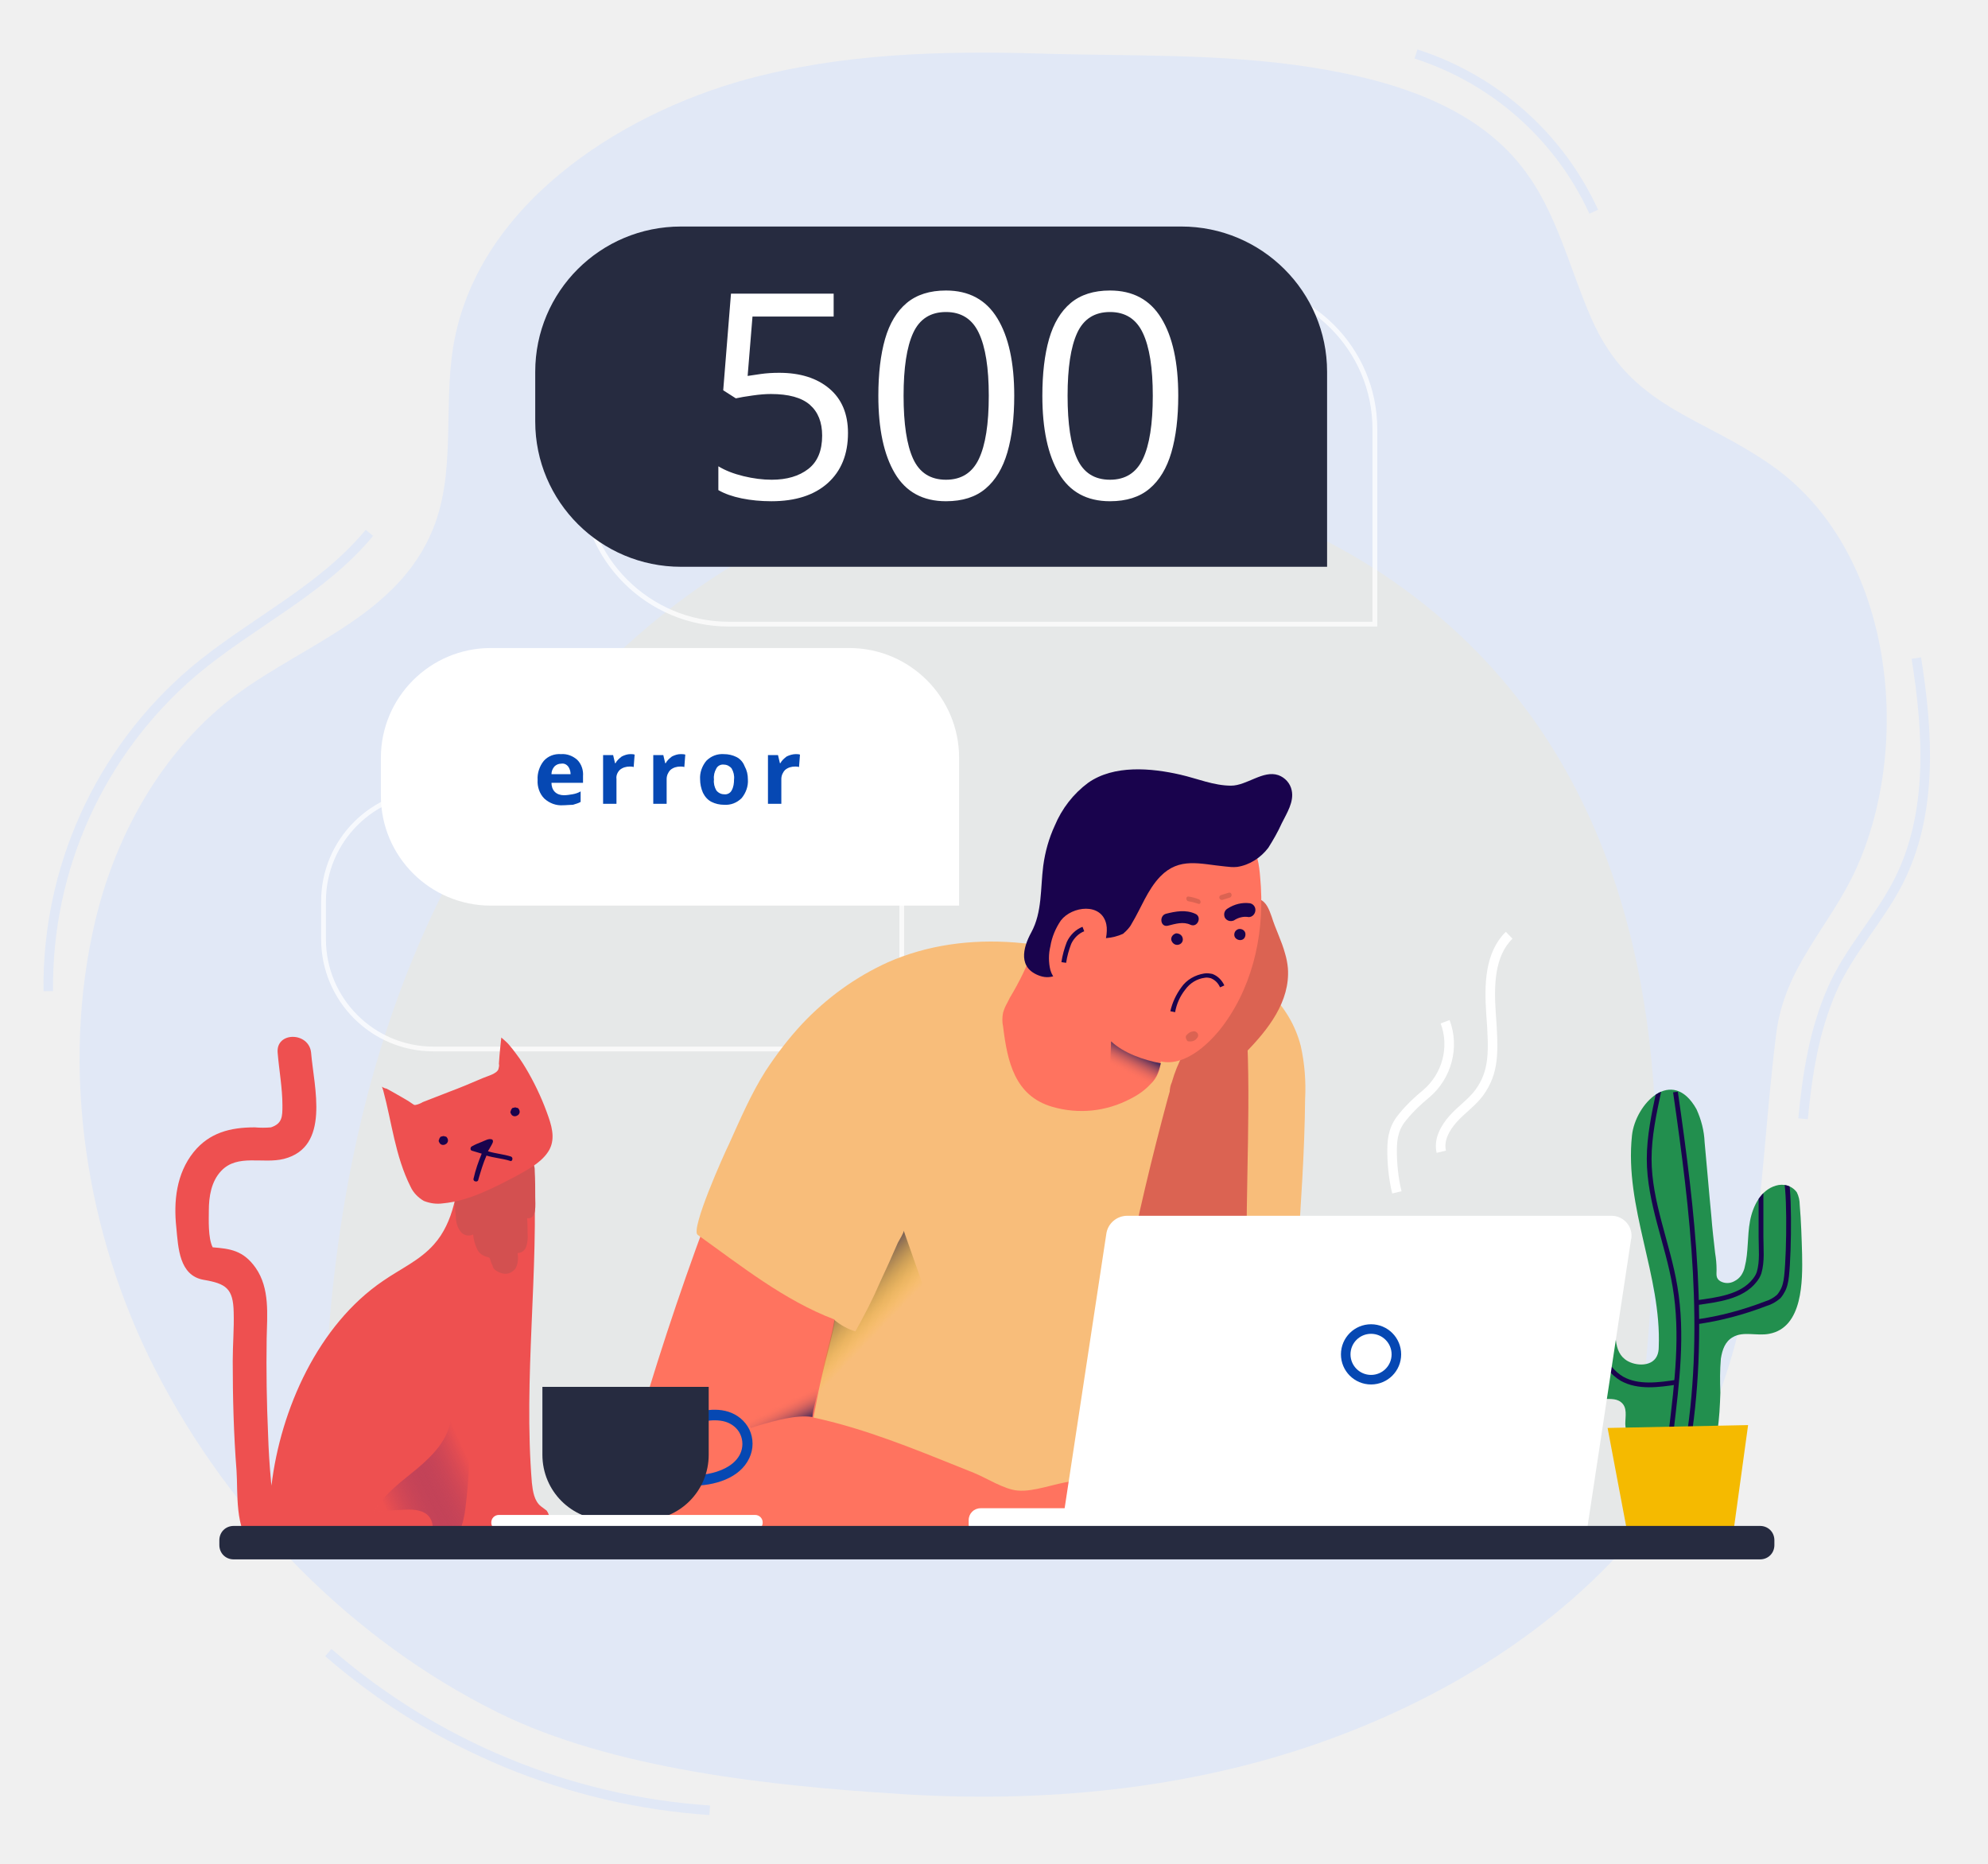
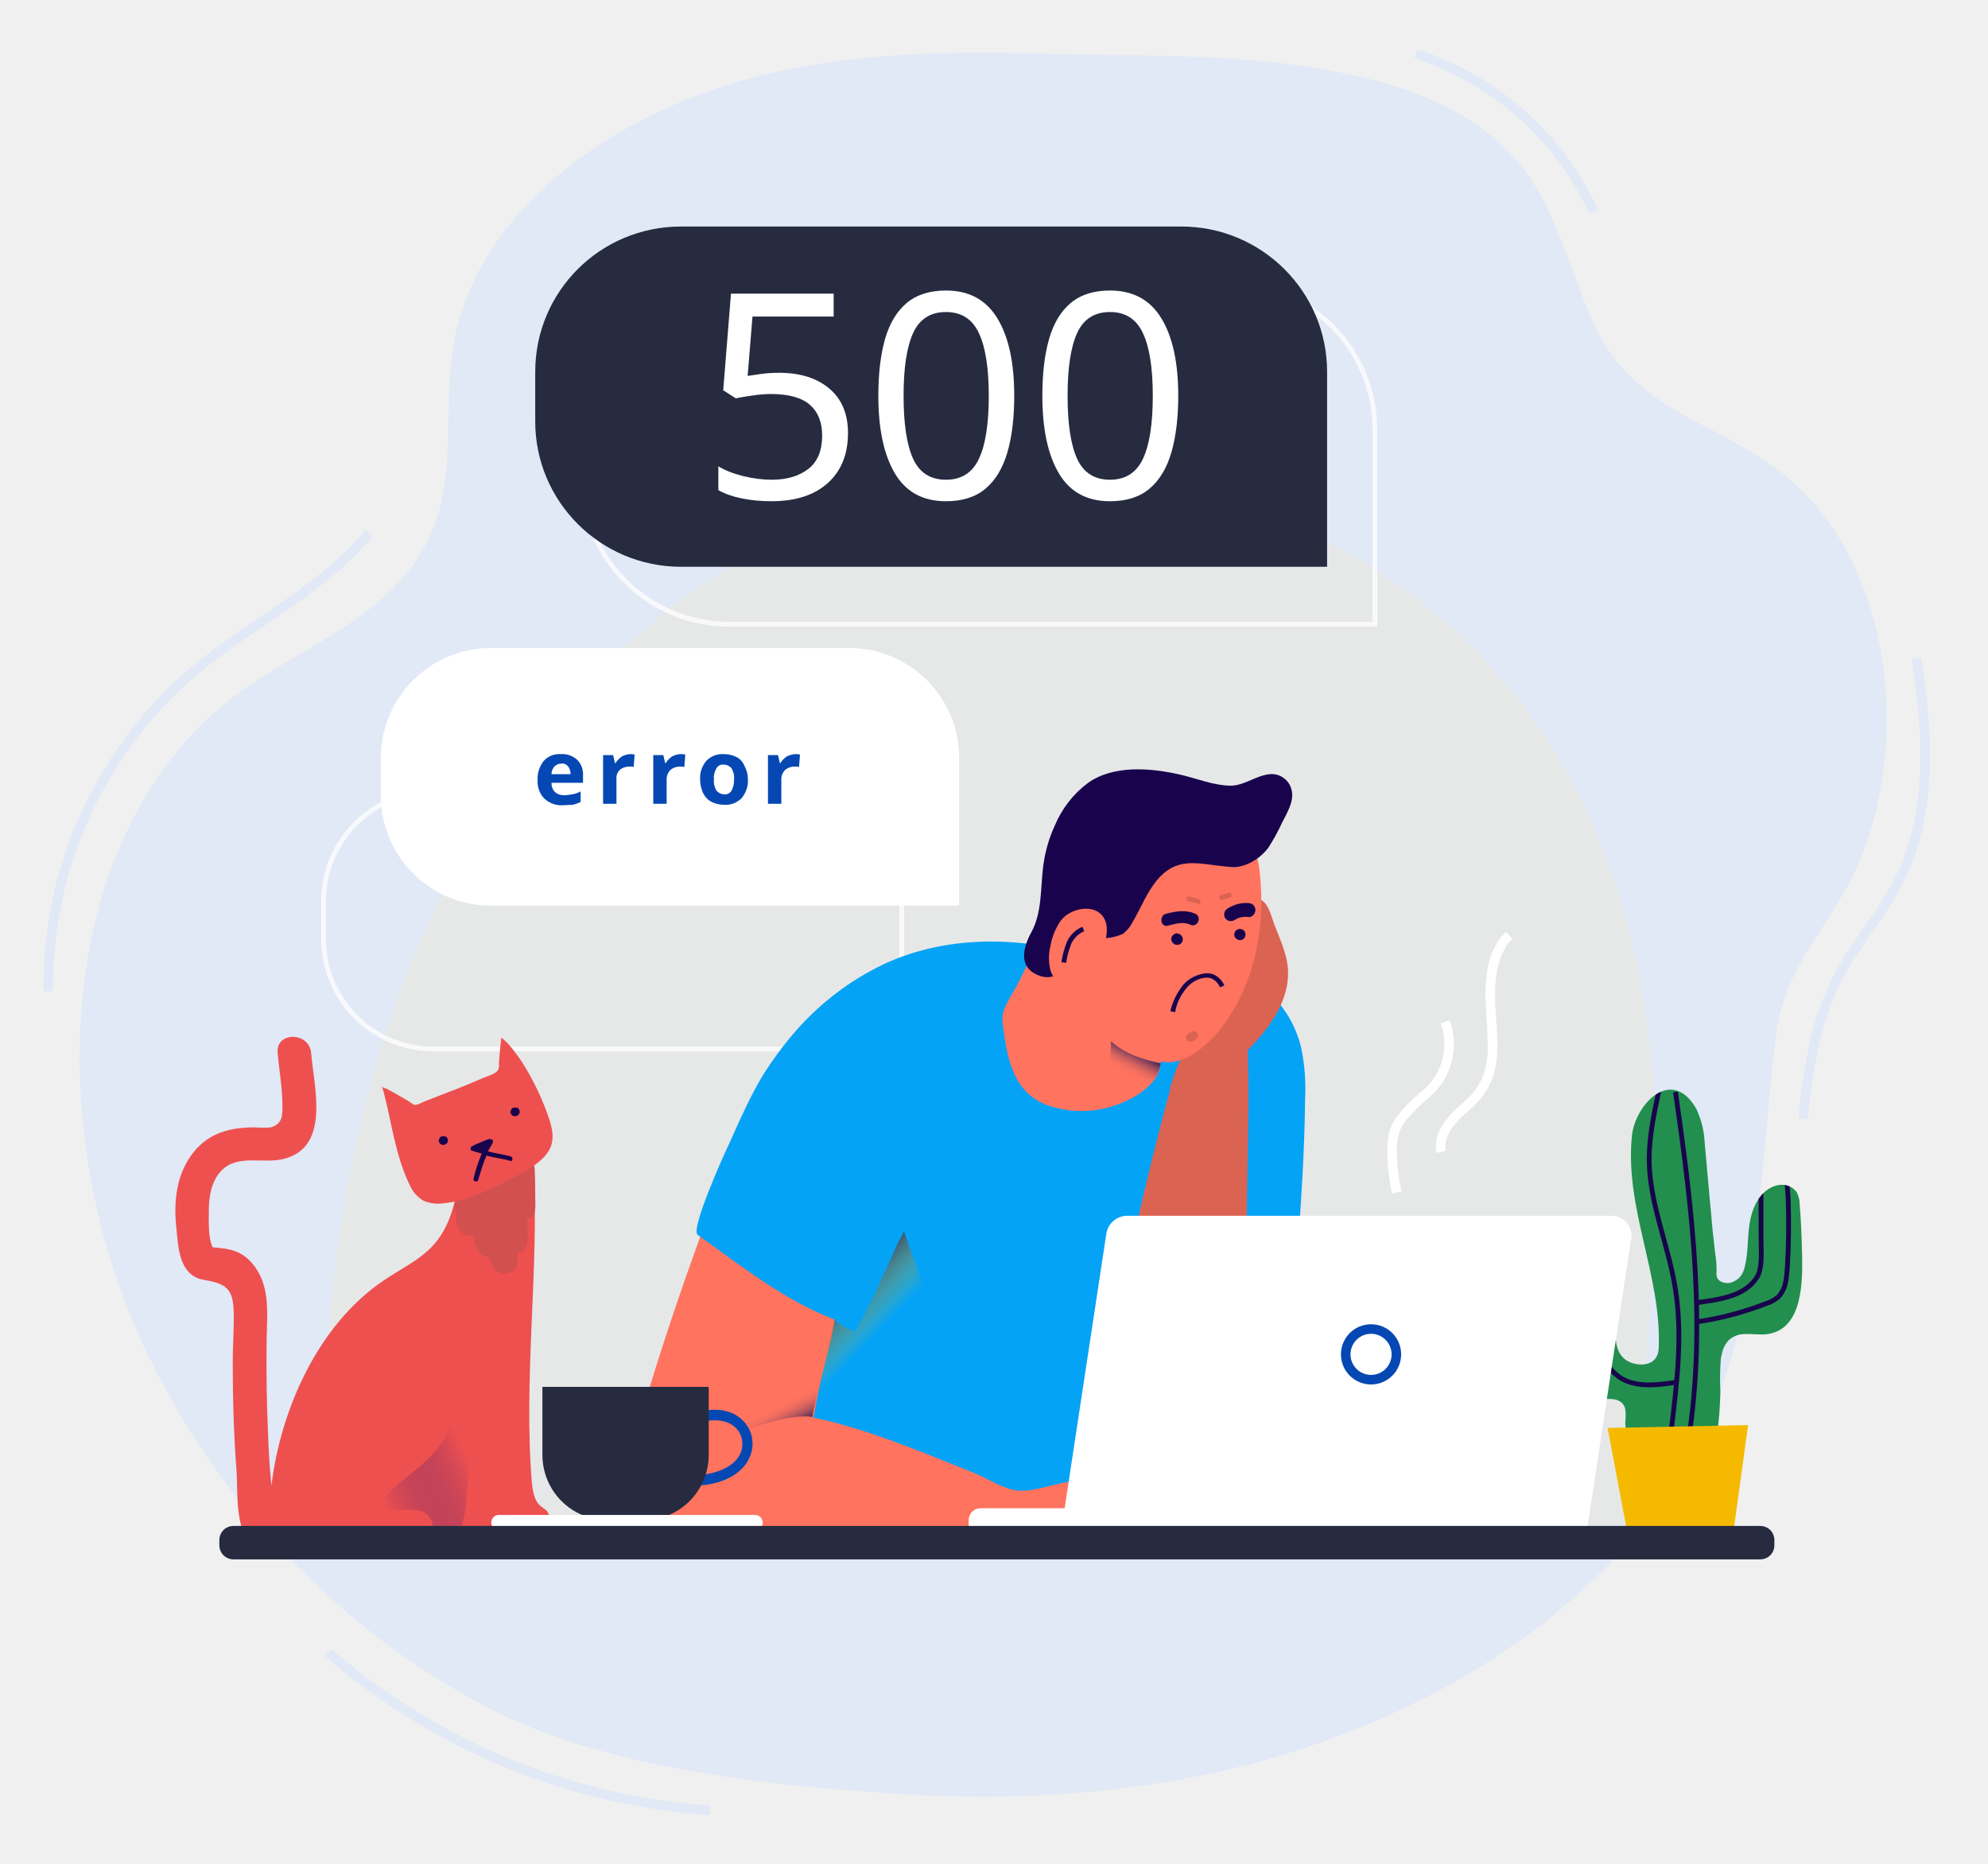
<svg xmlns="http://www.w3.org/2000/svg" xmlns:xlink="http://www.w3.org/1999/xlink" version="1.1" id="Layer_1" x="0px" y="0px" viewBox="0 0 416 390" style="enable-background:new 0 0 416 390;" xml:space="preserve">
  <style type="text/css">
	.st0{fill:none;stroke:#FFFFFF;stroke-width:2;stroke-miterlimit:10;}
	.st1{fill:#E1E8F6;}
	.st2{fill:#E6E8E8;}
	.st3{opacity:0.75;fill:none;stroke:#FFFFFF;stroke-miterlimit:10;enable-background:new    ;}
	.st4{fill:#EE5050;}
	.st5{fill:#D35050;}
	.st6{fill:url(#SVGID_1_);}
	.st7{fill:#19034D;}
	.st8{fill:#FF735F;}
- 	.st9{fill:#F8BD7A;}
+ 	.st9{fill:#05A3F6;}
	.st10{fill:#DB6352;}
	.st11{fill:none;stroke:#19034D;stroke-miterlimit:10;}
	.st12{fill:url(#SVGID_2_);}
	.st13{fill:url(#SVGID_3_);}
	.st14{fill:url(#SVGID_4_);}
	.st15{fill:url(#SVGID_5_);}
	.st16{fill:#262B40;}
	.st17{fill:#FFFFFF;}
	.st18{fill:#0648B3;}
	.st19{clip-path:url(#SVGID_7_);}
	.st20{fill:#228F4E;}
	.st21{fill:#F5BA00;}
	.st22{fill:none;stroke:#0648B3;stroke-width:2;stroke-miterlimit:10;}
	.st23{fill:none;stroke:#E1E8F6;stroke-width:2;stroke-miterlimit:10;}
	.st24{font-family:'OpenSans-Bold';}
	.st25{font-size:60px;}
</style>
  <g id="OBJEKTS">
    <path class="st0" d="M75.7,170.6h75c12.7,0,23,10.3,23,23v30.9l0,0h-98c-12.7,0-23-10.3-23-23l0,0v-7.9   C52.7,180.9,63,170.6,75.7,170.6L75.7,170.6z" />
    <path class="st1" d="M276.1,364.7c27.6-9.7,54.2-26.3,71.7-50.6c21.4-29.6,19.5-63.2,23.9-97.9c1.8-14.1,11.2-22.2,16.8-34.6   c11.8-26.3,7.6-65.9-17.2-83.8c-15.3-11-30.1-12.2-38.4-31.4c-4.6-10.6-7.2-22.2-14.3-31.3c-10.2-13.2-27.7-18.4-44.1-21   c-19.2-3-37.9-2.3-57.1-2.9c-20.5-0.6-41.3,0-61.2,5.4c-27,7.4-56.7,26.7-61.4,56.2c-2,12.6,0.6,26.1-4.2,37.9   c-7.2,17.8-26.4,23.9-40.8,34.4c-15.4,11.3-25.4,29-29.8,47.3c-7.5,31.3-2,66,12.6,94.4c15.6,30.4,40.9,56.3,71.5,71.5   c24,11.9,57.2,15.4,84.3,17.1C218,377.3,248.2,374.5,276.1,364.7z" />
    <path class="st2" d="M346.6,242.6c-0.2-44.7-12.5-87.6-48.9-116.4c-44.9-35.5-107.6-35.1-153.4-1.9c-30,21.7-51,54.3-62.8,89.4   s-14.8,72.6-13.6,109.6l273,0.9l3.4-37.6C345.6,272,346.6,257.3,346.6,242.6z" />
    <path class="st3" d="M90.7,165.6h75c12.7,0,23,10.3,23,23v30.9l0,0h-98c-12.7,0-23-10.3-23-23v-7.9C67.7,175.9,78,165.6,90.7,165.6   L90.7,165.6z" />
    <path class="st3" d="M152.5,59.4h104.7c16.8,0,30.5,13.6,30.5,30.4l0,0v40.8l0,0H152.5c-16.8,0-30.5-13.6-30.5-30.4l0,0V89.8   C122,73,135.6,59.4,152.5,59.4L152.5,59.4z" />
    <path class="st4" d="M114.4,316.1c-0.4-0.3-0.8-0.6-1.2-0.9c-1.4-1.1-1.7-3.1-1.9-4.9c-1.8-22,1.5-44.1,0.4-66.2   c-0.2-5.3-4.5-2.7-8-2c-0.5,0.1-7.3,1.4-7.3,0.6c-0.6,6.3-1.4,13-5.6,17.7c-2.9,3.3-7,5.1-10.6,7.6c-13.6,9.2-21.5,26.9-23.4,42.9   c0-0.4-0.1-0.7-0.1-1.1c-0.3-3.2-0.5-6.4-0.6-9.6c-0.3-6.7-0.4-13.4-0.3-20.1c0.1-5,0.7-10.5-2.3-14.8c-2.6-3.7-5.4-4-9-4.3   c-1-2-0.8-5.9-0.8-7.7c0-2.9,0.5-6.1,2.6-8.3c3.4-3.6,8.7-1.4,13.1-2.5c9.8-2.5,6.3-15,5.7-22.2c-0.4-4.4-7.4-4.5-7,0   c0.3,3.6,1,7.4,1,11c0,2.3,0,3.8-2.4,4.6c-1.1,0.1-2.3,0.1-3.4,0c-5.1,0-9.5,1.1-12.8,5.2c-3.6,4.5-4.2,10.3-3.6,15.8   c0.4,4.2,0.6,10,5.7,10.9c4.7,0.8,6.2,1.8,6.3,6.8c0.1,3.4-0.2,6.8-0.2,10.2c0,7.7,0.2,15.3,0.8,23c0.3,4.4-0.4,12.3,3.3,15.6   c1.6,1.5,3.9,1.8,5.9,0.8c5.8,0.3,19.6-0.5,21.1-0.5h17.8c3,0,8.2,1,11.1-0.5c1.5-0.8,4.3-2.2,5.4-3.5   C115.2,318.8,115.2,317.2,114.4,316.1z" />
    <path class="st5" d="M112,250.5c0-1.8,0-3.6-0.1-5.4c0-0.4,0-0.7-0.1-1c-0.1-0.4-0.2-0.7-0.3-1.1c-1.3-2.5-5.9-0.3-7.7,0.5   c-2,1-3.9,2.2-5.6,3.6c-1.1,0.7-2.1,1.7-2.7,2.9c-0.6,1.3-0.2,3.3-0.1,4.7c0,1,0.3,2.1,0.9,2.9c0.6,0.9,1.8,1.2,2.7,0.7   c0.1,1.1,0.4,2.2,0.9,3.2c0.4,0.8,1.2,1.3,2,1.5c0.6,0.2,0.5,0.1,0.7,0.6l0,0c0.1,0.5,0.3,0.9,0.5,1.3v0.1c0.1,0.3,0.3,0.6,0.6,0.8   c0.1,0.1,0.3,0.2,0.5,0.3l0,0c0.3,0.2,0.7,0.3,1.1,0.4c1,0.2,2-0.3,2.6-1.1c0.5-1,0.6-2.1,0.4-3.2c0.8,0,1.5-0.5,1.8-1.3   c0.3-0.9,0.4-1.9,0.3-2.8c0-1.1,0-2.1-0.1-3.2C112.4,255.2,112,252,112,250.5z" />
    <linearGradient id="SVGID_1_" gradientUnits="userSpaceOnUse" x1="36.352" y1="-114.599" x2="68.882" y2="-99.709" gradientTransform="matrix(1 0 0 -1 42 196)">
      <stop offset="0" style="stop-color:#EE5050;stop-opacity:0.91" />
      <stop offset="0.56" style="stop-color:#311573;stop-opacity:0" />
    </linearGradient>
    <path class="st6" d="M88.9,286.3c3.6,2.2,5.7,6.3,5.4,10.6c-0.4,4.3-3.9,7.8-7,10.4s-7,5.3-9.1,9.1c2.2-0.3,4.4-0.4,6.6-0.5   c1.9-0.1,4,0.1,5.1,1.6s0.5,3.8,0.8,5.7c0.2,0.1,0.5,0.1,0.7-0.1c0.2,0.5,0.1,0.5,0.6,0.5c1.8-0.3,3.3-1.4,4.1-3   c0.7-1.6,1.1-3.3,1.3-5.1c0.8-6.2,1-12.5,0.7-18.8c0-2-0.4-4-1.3-5.8C95,288.2,92.2,286.1,88.9,286.3z" />
    <path class="st4" d="M80.2,228.2c-0.1-0.3-0.2-0.6-0.3-0.9c0,0.2,0.8,0.5,1,0.5l1.1,0.6c0.7,0.4,1.4,0.8,2.1,1.2s1.4,0.8,2.1,1.3   c0.3,0.2,0.5,0.4,0.8,0.3c0.5-0.1,1-0.3,1.5-0.6l1.8-0.7l3.6-1.4c2.4-0.9,4.8-1.9,7.1-2.9c0.9-0.4,3-0.9,3.3-1.9   c0.1-0.4,0.2-0.7,0.1-1.1c0.1-1.9,0.5-5.5,0.5-5.5s1.4,1.2,1.6,1.5c0.5,0.6,1,1.2,1.5,1.9c1,1.3,1.8,2.6,2.6,4   c1.7,3,3.1,6.1,4.2,9.3c0.9,2.6,1.4,5.2-0.3,7.5c-1.6,2.2-4.2,3.5-6.5,4.8c-4.8,2.5-9.9,5.2-15.3,5.7c-1.4,0.2-2.7,0-4-0.5   c-1.2-0.7-2.2-1.7-2.8-3C82.7,241.9,82,234.9,80.2,228.2z" />
    <path class="st7" d="M106.9,242c-1.6-0.5-3.2-0.6-4.8-1.1c0.1-0.2,0.2-0.3,0.3-0.5c0.2-0.4,0.5-0.8,0.7-1.3   c0.1-0.2,0.1-0.6-0.2-0.7h-0.1c-0.5-0.2-1.4,0.3-1.9,0.5c-0.8,0.3-1.5,0.6-2.2,1c-0.2,0.1-0.3,0.4-0.2,0.7c0.1,0.1,0.2,0.2,0.3,0.2   l2,0.6c-0.7,1.7-1.3,3.4-1.7,5.2c-0.1,0.3,0.1,0.6,0.4,0.6c0.3,0.1,0.6-0.1,0.6-0.4c0.5-1.7,1-3.4,1.7-5c1.6,0.5,3.3,0.6,4.9,1.1   C107.2,243.2,107.5,242.2,106.9,242z" />
    <path class="st7" d="M93.1,237.8c-0.2-0.1-0.4-0.1-0.6,0c-0.1,0-0.3,0-0.4,0.2c-0.1,0.1-0.2,0.3-0.2,0.4s-0.1,0.2-0.1,0.2   c0,0.1,0,0.3,0.1,0.4c0.2,0.5,0.7,0.7,1.2,0.5c0.2-0.1,0.4-0.2,0.5-0.4c0.3-0.4,0.1-1-0.3-1.3C93.3,237.9,93.2,237.8,93.1,237.8z" />
    <path class="st7" d="M108.1,231.8c-0.2-0.1-0.4-0.1-0.6,0c-0.1,0-0.3,0-0.4,0.2c-0.1,0.1-0.2,0.3-0.2,0.4s-0.1,0.2-0.1,0.2   c0,0.1,0,0.3,0.1,0.4c0.2,0.5,0.7,0.7,1.2,0.5c0.2-0.1,0.4-0.2,0.5-0.4c0.3-0.4,0.1-1-0.3-1.3C108.3,231.9,108.2,231.8,108.1,231.8   z" />
    <path class="st8" d="M134,296.7c-1.9,6.5-3.5,14.1,0.3,19.7c4.6,6.8,15.3,6.7,22,2s10.3-12.6,13.4-20.2   c5.2-12.8,9.8-25.9,11.6-39.6c1.1-8,0.1-17.9-7.1-21.4c-11.2-5.4-20.7,3.2-24.3,12.6C144,265.2,138.7,280.8,134,296.7z" />
    <path class="st9" d="M167.9,214.2c-2.9,3.1-5.4,6.4-7.7,9.9c-3.1,4.9-5.3,10.1-7.7,15.4c-0.9,1.8-8.1,17.8-6.5,18.9   c9.1,6.5,18.1,13.7,28.6,17.7c0.4,0.1-1.6,7.8-1.8,8.5c-0.7,2.8-1.4,5.7-1.9,8.5c-1.1,5.7-2.1,11.5-3.1,17.2   c-0.6,3.2-1.1,6.4-1.6,9.6c-0.2,1.4,45.2,4.5,49.3,4.5c12,0.2,30.9,3.5,38.2-8.7c1.6-3,2.7-6.2,3.4-9.5c4.5-19.3,6.5-39.2,6-59   c0-4.7-0.5-9.3-1.5-13.9c-1.6-6.6-5.1-12.5-8.7-18.1c-3.3-5.2-8.5-8-14-10.7c-16.5-7.9-36.5-10.5-53.2-3.1   C178.9,204.5,172.9,208.9,167.9,214.2z" />
    <path class="st8" d="M243.5,261c-0.5,1-0.9,2.1-1.4,3.1c-1.8,4-6.1,11-6.1,15.4c-2.1,6.4-3,13.3-1.8,19.9c0.5,2.6,1.3,5.2,2.2,7.8   c1,3.3,2.4,6.4,4.3,9.2c1.8,2.4,6.2,6.3,9.6,5s6.2-7.8,7.5-11c8-18.8,11.2-39.5,13.1-59.8c0.7-3.6-0.5-7.3-3.1-9.7   c-1.8-2.2-3.8-4.5-6.5-5c-2.8-0.5-5.4,0.9-7.2,2.9c-1.7,2.1-3.1,4.5-4,7L243.5,261z" />
    <path class="st9" d="M258,258.9c-1.5-0.4-23.1-5.7-23.1-3c0.2-11.7,0.8-23.4,1.9-35.1c0.2-3.7,0.9-7.4,2.2-10.9   c1.4-3.4,4-6.6,7.4-7.9c2.6-0.9,5.5-1,8.1-0.3c8.6,2,15.5,8.6,17.7,17.2c0.8,3.6,1.1,7.4,0.9,11.1c-0.1,11-0.9,22-1.6,33   C266.9,262.9,262.4,260.1,258,258.9z" />
    <path class="st10" d="M268.9,199.5c0.3,1,0.5,2,0.6,3.1c0.5,7-4.2,12.9-8.8,17.6c-1.8,1.9-4.4,3.1-6,5.1c-1.9,2.2-1.8,5.8-5,6.8   c-2.1,0.5-4.3-0.8-4.8-2.9c-0.2-0.9-0.1-1.8,0.3-2.7c0.6-2.1,1.4-4.1,2.4-5.9c0.9-1.4,2.7-2.2,4.1-3c2.8-1.7,4.8-4.6,5.3-7.9   c0.9-5.9,0-12.6,2.1-18.2c0.3-1,0.9-1.9,1.6-2.6c0.8-0.7,1.9-1,2.9-0.7c1.4,0.5,2,2.2,2.5,3.6C266.9,194.4,268.2,196.9,268.9,199.5   z" />
    <path class="st10" d="M261.2,273.8c0.7,12.6,0.5,25.5-2.9,37.8c-1,3.7-2.7,8.9-6.3,11c-4,2.3-10.3,0.4-14-1.7   c-2.5-1.3-4.7-3.2-6.3-5.5c-2.5-3.7-2.6-8.5-2.3-13c0.8-12,3.7-23.1,6.1-34.8c2.5-12.7,5.5-25.3,8.9-37.9c1.4-5.3,3.3-9.3,7.8-12.7   c3.2-2.4,8.5-5.6,8.8,0.7C261.8,236.3,260.2,255,261.2,273.8z" />
    <path class="st8" d="M210.8,209.8c-0.4,0.7-0.7,1.4-0.9,2.1c-0.2,1-0.2,2,0,2.9c0.9,7.3,2.4,14.5,10.3,16.8   c5.5,1.6,11.3,1,16.4-1.7c1.6-0.8,3-1.8,4.2-3.1c1.3-1.2,2-2.9,2.1-4.7c5.3,1.2,10.7-4.2,13.4-8c6.3-8.8,8.4-19.9,7.4-30.5   c-0.2-2.6-0.6-5.4-2.2-7.4c-1.2-1.4-2.6-2.6-4.2-3.5c-7.2-4.6-14.9-4.9-22.7-1.2c-7.1,3.3-12.1,10.4-15.5,17.2   c-1.4,2.9-1.6,6.6-2.8,9.7c-1.3,3.6-3,7.1-5,10.4L210.8,209.8z" />
    <path class="st7" d="M220.7,172.8c1.5-3.6,3.9-6.7,7-9c5.4-3.8,13.2-3.1,19.3-1.7c3.5,0.8,7,2.3,10.6,2.3c3.3,0,6.7-3.3,9.9-2.2   c1.4,0.5,2.5,1.7,2.8,3.2c0.5,2.4-1,4.7-2.1,6.9c-0.8,1.8-1.8,3.5-2.8,5.1c-1.6,2.1-3.9,3.6-6.5,4c-0.9,0.1-1.7,0-2.6-0.1   c-5.2-0.5-9.5-2-13.5,2.1c-2.7,2.8-4,6.6-6,9.9c-0.4,0.8-1.1,1.5-1.8,2.1c-1.1,0.5-2.3,0.8-3.5,0.9c-5.1,1.2-8.5,9.8-13.9,7.9   c-4.6-1.6-3.6-5.8-1.8-9.1c2.3-4.2,1.9-9.2,2.5-13.9C218.7,178.2,219.5,175.4,220.7,172.8z" />
    <path class="st8" d="M222,192.6c-1.1,1.6-1.9,3.5-2.2,5.4c-0.4,1.6-0.4,3.4,0,5c0.5,1.7,1.8,3,3.5,3.4c1.3,0.2,2.7-0.3,3.7-1.2   c2.4-2.1,5.2-8.5,4.5-11.8C230.5,188.8,224.3,189.6,222,192.6z" />
    <path class="st11" d="M226.7,194.4c-1.3,0.5-2.4,1.6-3,2.9c-0.5,1.3-0.9,2.7-1.1,4.1" />
    <path class="st7" d="M260.6,195.3c0.1,0.6-0.2,1.3-0.9,1.4c-0.6,0.1-1.3-0.3-1.4-0.9c-0.1-0.6,0.2-1.2,0.9-1.4l0,0   C259.9,194.3,260.5,194.7,260.6,195.3L260.6,195.3z" />
    <path class="st7" d="M247.5,196.4c0.1,0.6-0.3,1.2-1,1.3l0,0c-0.6,0.1-1.2-0.3-1.4-1c-0.1-0.6,0.3-1.2,1-1.4   C246.8,195.3,247.4,195.7,247.5,196.4C247.5,196.3,247.5,196.3,247.5,196.4z" />
    <linearGradient id="SVGID_2_" gradientUnits="userSpaceOnUse" x1="191.61" y1="-130.142" x2="205.82" y2="-99.172" gradientTransform="matrix(1 0 0 -1 42 196)">
      <stop offset="0" style="stop-color:#201B59;stop-opacity:0.91" />
      <stop offset="0.56" style="stop-color:#FFCC00;stop-opacity:0" />
    </linearGradient>
    <path class="st12" d="M230.5,292.5c-0.5,3.2-0.9,6.5-1.1,9.8c-0.3,4.5-0.2,9.2,2.3,13c1.7,2.3,3.8,4.2,6.3,5.5c3.7,2.1,10,4,14,1.7   c3.5-2,5.2-7.3,6.3-11c1.7-6.2,2.7-12.6,3-19H230.5z" />
    <linearGradient id="SVGID_3_" gradientUnits="userSpaceOnUse" x1="131.554" y1="-74.296" x2="148.474" y2="-90.566" gradientTransform="matrix(1 0 0 -1 42 196)">
      <stop offset="0" style="stop-color:#201B59;stop-opacity:0.91" />
      <stop offset="0.56" style="stop-color:#FFCC00;stop-opacity:0" />
    </linearGradient>
    <path class="st13" d="M194.6,273.1l-5.5-15.6c0.1,0.4-1,2.1-1.2,2.5c-0.4,0.9-0.8,1.8-1.2,2.7c-0.8,1.9-1.7,3.7-2.5,5.5   c-1.5,3.5-3.3,7-5.2,10.4c-1.6-0.5-3.1-1.3-4.4-2.4c-0.5,3.2-1.5,6.1-2.2,9.3c-0.3,1.6-0.6,3.3-0.9,4.9c-0.1,0.8-0.3,1.6-0.5,2.5   c-0.1,0.3-0.2,2.1-0.4,2.3c8.5-5,16.3-11.2,23.1-18.3c0.6-0.5,1-1.2,1.2-2C195,274.3,194.9,273.7,194.6,273.1z" />
    <path class="st7" d="M261.5,189c-1.6-0.2-3.2,0.2-4.6,1.1c-0.7,0.4-0.9,1.2-0.6,1.9c0.4,0.7,1.2,0.9,1.9,0.6c0.9-0.6,2-0.9,3.1-0.7   c0.8,0,1.4-0.7,1.4-1.5C262.7,189.7,262.2,189.1,261.5,189L261.5,189z" />
    <path class="st7" d="M250.1,191.2c-2-0.9-4.1-0.5-6.1,0c-1.5,0.4-1.2,2.9,0.4,2.5s3.2-0.9,4.7-0.2S251.6,191.8,250.1,191.2z" />
    <linearGradient id="SVGID_4_" gradientUnits="userSpaceOnUse" x1="40.141" y1="-463.806" x2="28.451" y2="-477.505" gradientTransform="matrix(0.9745 -0.2244 -0.2244 -0.9745 97.1036 -227.3265)">
      <stop offset="0.27" style="stop-color:#201B59;stop-opacity:0.91" />
      <stop offset="0.56" style="stop-color:#FF735F;stop-opacity:0" />
    </linearGradient>
    <path class="st14" d="M232.5,217.9c-0.1,2.6-0.2,5.2-0.3,7.8c0,1.4-0.1,2.7-0.1,4.1c0,0.2-0.1,0.7-0.1,1.2c1.6-0.3,3.2-0.8,4.7-1.4   c2.2-0.8,4.1-2.4,5.3-4.5c0.4-0.8,0.7-1.7,0.9-2.6C239.3,221.8,235.2,220.4,232.5,217.9z" />
    <path class="st8" d="M205,323.8c13.5,1.6,28.5,3.4,41.5-0.5c-2-3.1-4.3-6-6.9-8.6s-6-4.3-9.7-4.9c-1.9-0.2-3.9-0.1-5.8,0.2   c-3.4,0.4-7.7,2.2-11.1,1.9c-2.8-0.2-6.5-2.6-9.2-3.7c-18.1-7.2-39.6-16.9-59.5-11.7c-10,2.6-16,11-9.1,20.4   c3.9,5.3,10.1,4.3,16.2,4.4c16.4,0.3,32.9,0.1,49.2,2L205,323.8z" />
    <path class="st7" d="M245.9,211.8l-1-0.2c0.4-1.8,1.2-3.5,2.3-5c1.1-1.6,2.9-2.6,4.8-2.9c0.6-0.1,1.2,0,1.7,0.1   c1.1,0.4,2,1.3,2.5,2.4l-0.9,0.4c-0.4-0.9-1-1.5-1.9-1.9c-0.4-0.1-0.9-0.2-1.3-0.1c-1.6,0.2-3.1,1.1-4.1,2.5   C246.9,208.5,246.2,210.1,245.9,211.8z" />
    <linearGradient id="SVGID_5_" gradientUnits="userSpaceOnUse" x1="126.413" y1="-107.528" x2="117.713" y2="-89.868" gradientTransform="matrix(1 0 0 -1 42 196)">
      <stop offset="0.27" style="stop-color:#201B59;stop-opacity:0.91" />
      <stop offset="0.56" style="stop-color:#FF735F;stop-opacity:0" />
    </linearGradient>
    <path class="st15" d="M171,290.5c-0.1-0.2-0.3-0.5-0.4-0.7c-0.9-1.6-1.8-3.1-2.7-4.7c-1.2,1.3-2.5,2.4-3.9,3.5   c-1.9,1.3-3.6,2.8-5.2,4.5c-1,1-1.9,2.1-2.8,3.1c0.2,0.6,0.5,1.1,0.7,1.7c0.1,0.3,0.2,0.6,0.4,0.9c0.6-0.2,1.3-0.4,1.9-0.6   c3.2-0.9,7.5-2.2,11-1.7c0.2-2,0.9-3.8,1.1-5.8C171,290.7,171,290.6,171,290.5z" />
    <path class="st10" d="M249.9,215.8c-0.7,0-1.3,0.4-1.7,0.9c-0.1,0.3-0.1,0.6,0.1,0.8c0,0.2,0.2,0.4,0.4,0.4   c0.7,0.1,1.4-0.1,1.8-0.7c0.3-0.3,0.3-0.8,0-1.1C250.3,215.9,250.1,215.8,249.9,215.8z" />
    <path class="st10" d="M250.9,188.2c-0.7-0.3-1.5-0.5-2.2-0.6c-0.6-0.1-0.6,0.9,0,1c0.7,0.1,1.4,0.3,2,0.5   C251.2,189.4,251.5,188.5,250.9,188.2z" />
    <path class="st10" d="M257.1,186.8l-1.6,0.5c-0.6,0.2-0.4,1.1,0.3,1l1.6-0.5C258,187.5,257.7,186.6,257.1,186.8z" />
    <path class="st16" d="M142.5,47.4h104.7c16.8,0,30.5,13.6,30.5,30.4l0,0v40.8l0,0H142.5c-16.8,0-30.5-13.6-30.5-30.4l0,0V77.8   C112,61,125.6,47.4,142.5,47.4L142.5,47.4z" />
    <path class="st17" d="M102.7,135.6h75c12.7,0,23,10.3,23,23v30.9l0,0h-98c-12.7,0-23-10.3-23-23v-7.9   C79.7,145.9,90,135.6,102.7,135.6L102.7,135.6z" />
    <path class="st18" d="M117.8,168.5c-1.4,0.1-2.8-0.4-3.9-1.4c-1-1-1.5-2.5-1.4-3.9c-0.1-1.4,0.4-2.9,1.3-4c0.9-1,2.2-1.5,3.6-1.4   c1.3-0.1,2.5,0.4,3.4,1.2c0.9,0.9,1.3,2.2,1.2,3.4v1.4h-6.6c0,0.7,0.2,1.4,0.7,1.9s1.2,0.7,1.9,0.7c0.6,0,1.2-0.1,1.8-0.2   c0.6-0.1,1.2-0.3,1.7-0.6v2.2c-0.5,0.3-1,0.4-1.6,0.6C119.2,168.4,118.5,168.5,117.8,168.5z M117.4,159.8c-0.5,0-1,0.2-1.4,0.6   c-0.4,0.5-0.6,1-0.6,1.6h4c0-0.6-0.2-1.2-0.5-1.6C118.5,159.9,118,159.7,117.4,159.8z" />
    <path class="st18" d="M131.9,157.8c0.3,0,0.6,0,0.9,0.1l-0.2,2.6c-0.3-0.1-0.6-0.1-0.8-0.1c-0.8,0-1.5,0.2-2.1,0.7   c-0.5,0.5-0.8,1.2-0.7,1.9v5.2h-2.8V158h2.1l0.4,1.7h0.1c0.3-0.6,0.8-1,1.3-1.4C130.7,158,131.3,157.8,131.9,157.8z" />
    <path class="st18" d="M142.4,157.8c0.3,0,0.7,0,1,0.1l-0.2,2.6c-0.3-0.1-0.6-0.1-0.8-0.1c-0.8,0-1.5,0.2-2.1,0.7   c-0.5,0.5-0.8,1.2-0.8,1.9v5.2h-2.8V158h2.1l0.4,1.7h0.1c0.3-0.6,0.8-1,1.3-1.4C141.2,158,141.8,157.8,142.4,157.8z" />
    <path class="st18" d="M156.5,163.1c0.1,1.4-0.4,2.8-1.3,3.9c-1,1-2.3,1.5-3.7,1.4c-0.9,0-1.8-0.2-2.6-0.6c-0.8-0.4-1.4-1.1-1.8-1.9   c-0.4-0.9-0.6-1.9-0.6-2.8c-0.1-1.4,0.4-2.8,1.3-3.9c1-1,2.3-1.5,3.7-1.4c0.9,0,1.8,0.2,2.6,0.6c0.8,0.4,1.4,1.1,1.7,1.9   C156.3,161.2,156.5,162.1,156.5,163.1z M149.4,163.1c-0.1,0.8,0.1,1.6,0.5,2.3c0.4,0.5,1,0.8,1.6,0.8c0.6,0.1,1.3-0.2,1.6-0.8   c0.4-0.7,0.5-1.5,0.5-2.3c0.1-0.8-0.1-1.6-0.5-2.3c-0.4-0.5-1-0.8-1.6-0.8c-0.6-0.1-1.3,0.2-1.6,0.8   C149.5,161.5,149.3,162.3,149.4,163.1L149.4,163.1z" />
    <path class="st18" d="M166.5,157.8c0.3,0,0.6,0,0.9,0.1l-0.2,2.6c-0.3-0.1-0.6-0.1-0.8-0.1c-0.8,0-1.5,0.2-2.1,0.7   c-0.5,0.5-0.8,1.2-0.8,1.9v5.2h-2.8V158h2.1l0.4,1.7h0.1c0.3-0.6,0.8-1,1.3-1.4C165.2,158,165.9,157.8,166.5,157.8z" />
    <path class="st18" d="M144.8,310.9c-1.3,0-2.6-0.1-3.8-0.4l0.4-2.1c4.4,0.9,11.5,0,13.5-4.2c0.6-1.3,0.6-2.8,0-4.1   c-0.6-1.3-1.8-2.2-3.1-2.6c-2.7-0.8-6.2,0.1-8.5,1.4l-1.1-1.9c2.5-1.4,6.7-2.7,10.2-1.6c1.9,0.6,3.5,1.9,4.4,3.7   c0.9,1.9,0.9,4.1,0,6C154.8,309.4,149.4,310.9,144.8,310.9z" />
    <path class="st16" d="M113.5,290.2h34.8l0,0v14.2c0,7.6-6.1,13.7-13.7,13.7l0,0h-7.4c-7.6,0-13.7-6.1-13.7-13.7l0,0L113.5,290.2   L113.5,290.2z" />
    <path class="st17" d="M158,320.2h-53.6c-0.9,0-1.6-0.7-1.6-1.6l0,0c0-0.9,0.7-1.6,1.6-1.6l0,0H158c0.9,0,1.6,0.7,1.6,1.6l0,0l0,0   C159.6,319.5,158.9,320.2,158,320.2z" />
    <g>
      <g>
        <g>
          <defs>
            <path id="SVGID_6_" d="M360.1,284.3c0.3-1.9,0.9-3.6,2.5-4.5c2.2-1.3,5-0.2,7.6-0.7c7.1-1.3,7-11.2,6.9-16.6       c-0.1-3.5-0.2-6.9-0.5-10.4c0-0.9-0.2-1.8-0.6-2.6c-1-1.4-2.8-1.9-4.4-1.4c-3.1,0.9-4.8,4.2-5.4,7.4s-0.3,6.5-1.1,9.6       c-0.1,0.6-0.4,1.2-0.7,1.7c-0.4,0.6-0.9,1-1.5,1.3c-0.9,0.5-2,0.5-2.9,0c-1-0.6-0.8-1.4-0.8-2.4c0-1.2-0.1-2.3-0.3-3.5       c-0.3-2.6-0.6-5.2-0.8-7.8c-0.5-5.1-0.9-10.2-1.4-15.4c-0.1-2.4-0.7-4.7-1.7-6.9c-5.1-9.1-12.8-1.1-13.5,5.5       c-1.6,15.1,6.2,29.3,5.6,44.3c0,0.6-0.1,1.3-0.4,1.9c-1.2,2.4-5,2-6.7,0.6c-2.7-2.1-1.8-6.8-1.8-9.5c0-2.3-0.7-4.8-2.9-5.9       c-2.5-1.2-5.7,0.2-7.1,2.5c-1.8,2.9-1.6,7.8-1.4,11c0.1,2.3,0.8,4.6,2.1,6.6c1.4,2.1,3.7,3.4,6.1,3.6c1.5,0.1,3.1-0.2,4.2,0.7       c1.4,1.1,0.9,3,0.9,4.6c0.1,3.2,2.9,6,6.1,7.4s6.9,1.6,10.4,1.8c3-4.8,3.2-10.4,3.4-15.8C359.9,289,359.9,286.7,360.1,284.3z" />
          </defs>
          <clipPath id="SVGID_7_">
            <use xlink:href="#SVGID_6_" style="overflow:visible;" />
          </clipPath>
          <g class="st19">
            <path class="st20" d="M360.1,284.3c0.3-1.9,0.9-3.6,2.5-4.5c2.2-1.3,5-0.2,7.6-0.7c7.1-1.3,7-11.2,6.9-16.6       c-0.1-3.5-0.2-6.9-0.5-10.4c0-0.9-0.2-1.8-0.6-2.6c-1-1.4-2.8-1.9-4.4-1.4c-3.1,0.9-4.8,4.2-5.4,7.4s-0.3,6.5-1.1,9.6       c-0.1,0.6-0.4,1.2-0.7,1.7c-0.4,0.6-0.9,1-1.5,1.3c-0.9,0.5-2,0.5-2.9,0c-1-0.6-0.8-1.4-0.8-2.4c0-1.2-0.1-2.3-0.3-3.5       c-0.3-2.6-0.6-5.2-0.8-7.8c-0.5-5.1-0.9-10.2-1.4-15.4c-0.1-2.4-0.7-4.7-1.7-6.9c-5.1-9.1-12.8-1.1-13.5,5.5       c-1.6,15.1,6.2,29.3,5.6,44.3c0,0.6-0.1,1.3-0.4,1.9c-1.2,2.4-5,2-6.7,0.6c-2.7-2.1-1.8-6.8-1.8-9.5c0-2.3-0.7-4.8-2.9-5.9       c-2.5-1.2-5.7,0.2-7.1,2.5c-1.8,2.9-1.6,7.8-1.4,11c0.1,2.3,0.8,4.6,2.1,6.6c1.4,2.1,3.7,3.4,6.1,3.6c1.5,0.1,3.1-0.2,4.2,0.7       c1.4,1.1,0.9,3,0.9,4.6c0.1,3.2,2.9,6,6.1,7.4s6.9,1.6,10.4,1.8c3-4.8,3.2-10.4,3.4-15.8C359.9,289,359.9,286.7,360.1,284.3z" />
            <path class="st11" d="M350.6,228.5c3.6,25,6.7,50.5,2.3,75.4" />
            <path class="st11" d="M347.1,228.4c-1,4.7-2,9.4-2,14.1c0,9.1,3.9,17.7,5.4,26.7c1.7,10,0.4,20.2-0.8,30.3" />
            <path class="st11" d="M354.9,272.6c4.4-0.6,9.6-1.2,12.3-4.7c0.4-0.5,0.7-1,0.9-1.6c0.7-2.4,0.4-5,0.4-7.5c0-2.4,0-6.4,0-9.5" />
            <path class="st11" d="M351,289.2c-3.9,0.6-8.2,1.2-11.6-0.7c-2-1.2-3.5-3.1-4.2-5.3c-0.7-2.1-1-4.4-0.9-6.6       c0-2.4,0.2-4.8,0.6-7.2" />
            <path class="st11" d="M355,276.6c5-0.7,9.8-2,14.5-3.8c1-0.3,1.9-0.8,2.7-1.5c0.7-0.8,1.2-1.8,1.4-2.8c0.7-2.3,1-17.8,0.2-21.5       " />
          </g>
        </g>
      </g>
    </g>
    <polygon class="st21" points="336.4,298.8 365.8,298.2 362.8,320 340.4,320  " />
    <path class="st17" d="M205.2,315.6H329c1.4,0,2.5,1.1,2.5,2.5v0.9c0,1.4-1.1,2.5-2.5,2.5H205.2c-1.4,0-2.5-1.1-2.5-2.5v-0.9   C202.7,316.7,203.8,315.6,205.2,315.6z" />
    <path class="st17" d="M331.9,321.4h-110l9.6-63.2c0.3-2.2,2.2-3.8,4.4-3.8h101.3c2.4,0,4.3,2,4.2,4.3c0,0.2,0,0.4-0.1,0.7   L331.9,321.4z" />
    <circle class="st22" cx="286.9" cy="283.4" r="5.3" />
    <path class="st0" d="M292.3,249.5c-0.7-2.9-1-5.9-1-8.8s0.5-5,2.4-7.2c1.4-1.7,3-3.2,4.7-4.6c4.4-3.7,6-9.8,4-15.1" />
    <path class="st0" d="M301.6,241c-0.6-2.5,0.8-5,2.5-6.9s3.9-3.4,5.4-5.4c3.2-4.4,3.1-8.5,2.5-16.7c-0.4-5.8-0.3-12.3,3.8-16.3" />
    <path class="st16" d="M48.9,319.3h319.4c1.7,0,3,1.3,3,3v1c0,1.7-1.3,3-3,3H48.9c-1.7,0-3-1.3-3-3v-1   C45.9,320.6,47.2,319.3,48.9,319.3z" />
    <path class="st23" d="M401,137.7c2.5,15.7,3.5,32.5-3.7,46.7c-4,7.9-10.3,14.4-13.9,22.6c-3.8,8.7-5.2,17.7-6.1,27.1" />
    <path class="st23" d="M77.3,111.5c-10,12.1-24.8,18.9-36.8,29c-19.6,16.7-30.7,41.2-30.4,66.9" />
    <path class="st23" d="M296.3,11.3c16.5,5.3,30,17.3,37.2,33" />
    <path class="st23" d="M68.7,345.8c22.3,19.4,50.3,31,79.8,33" />
    <path class="st23" d="M288.1,351.6c5.4-2.4,10.6-5.1,15.7-8" />
    <path class="st23" d="M215.1,366.3c21.3-0.9,39.7-2,62.7-11" />
    <text transform="matrix(1 0 0 1 146.54 104.29)" class="st17 st24 st25">500</text>
  </g>
</svg>
